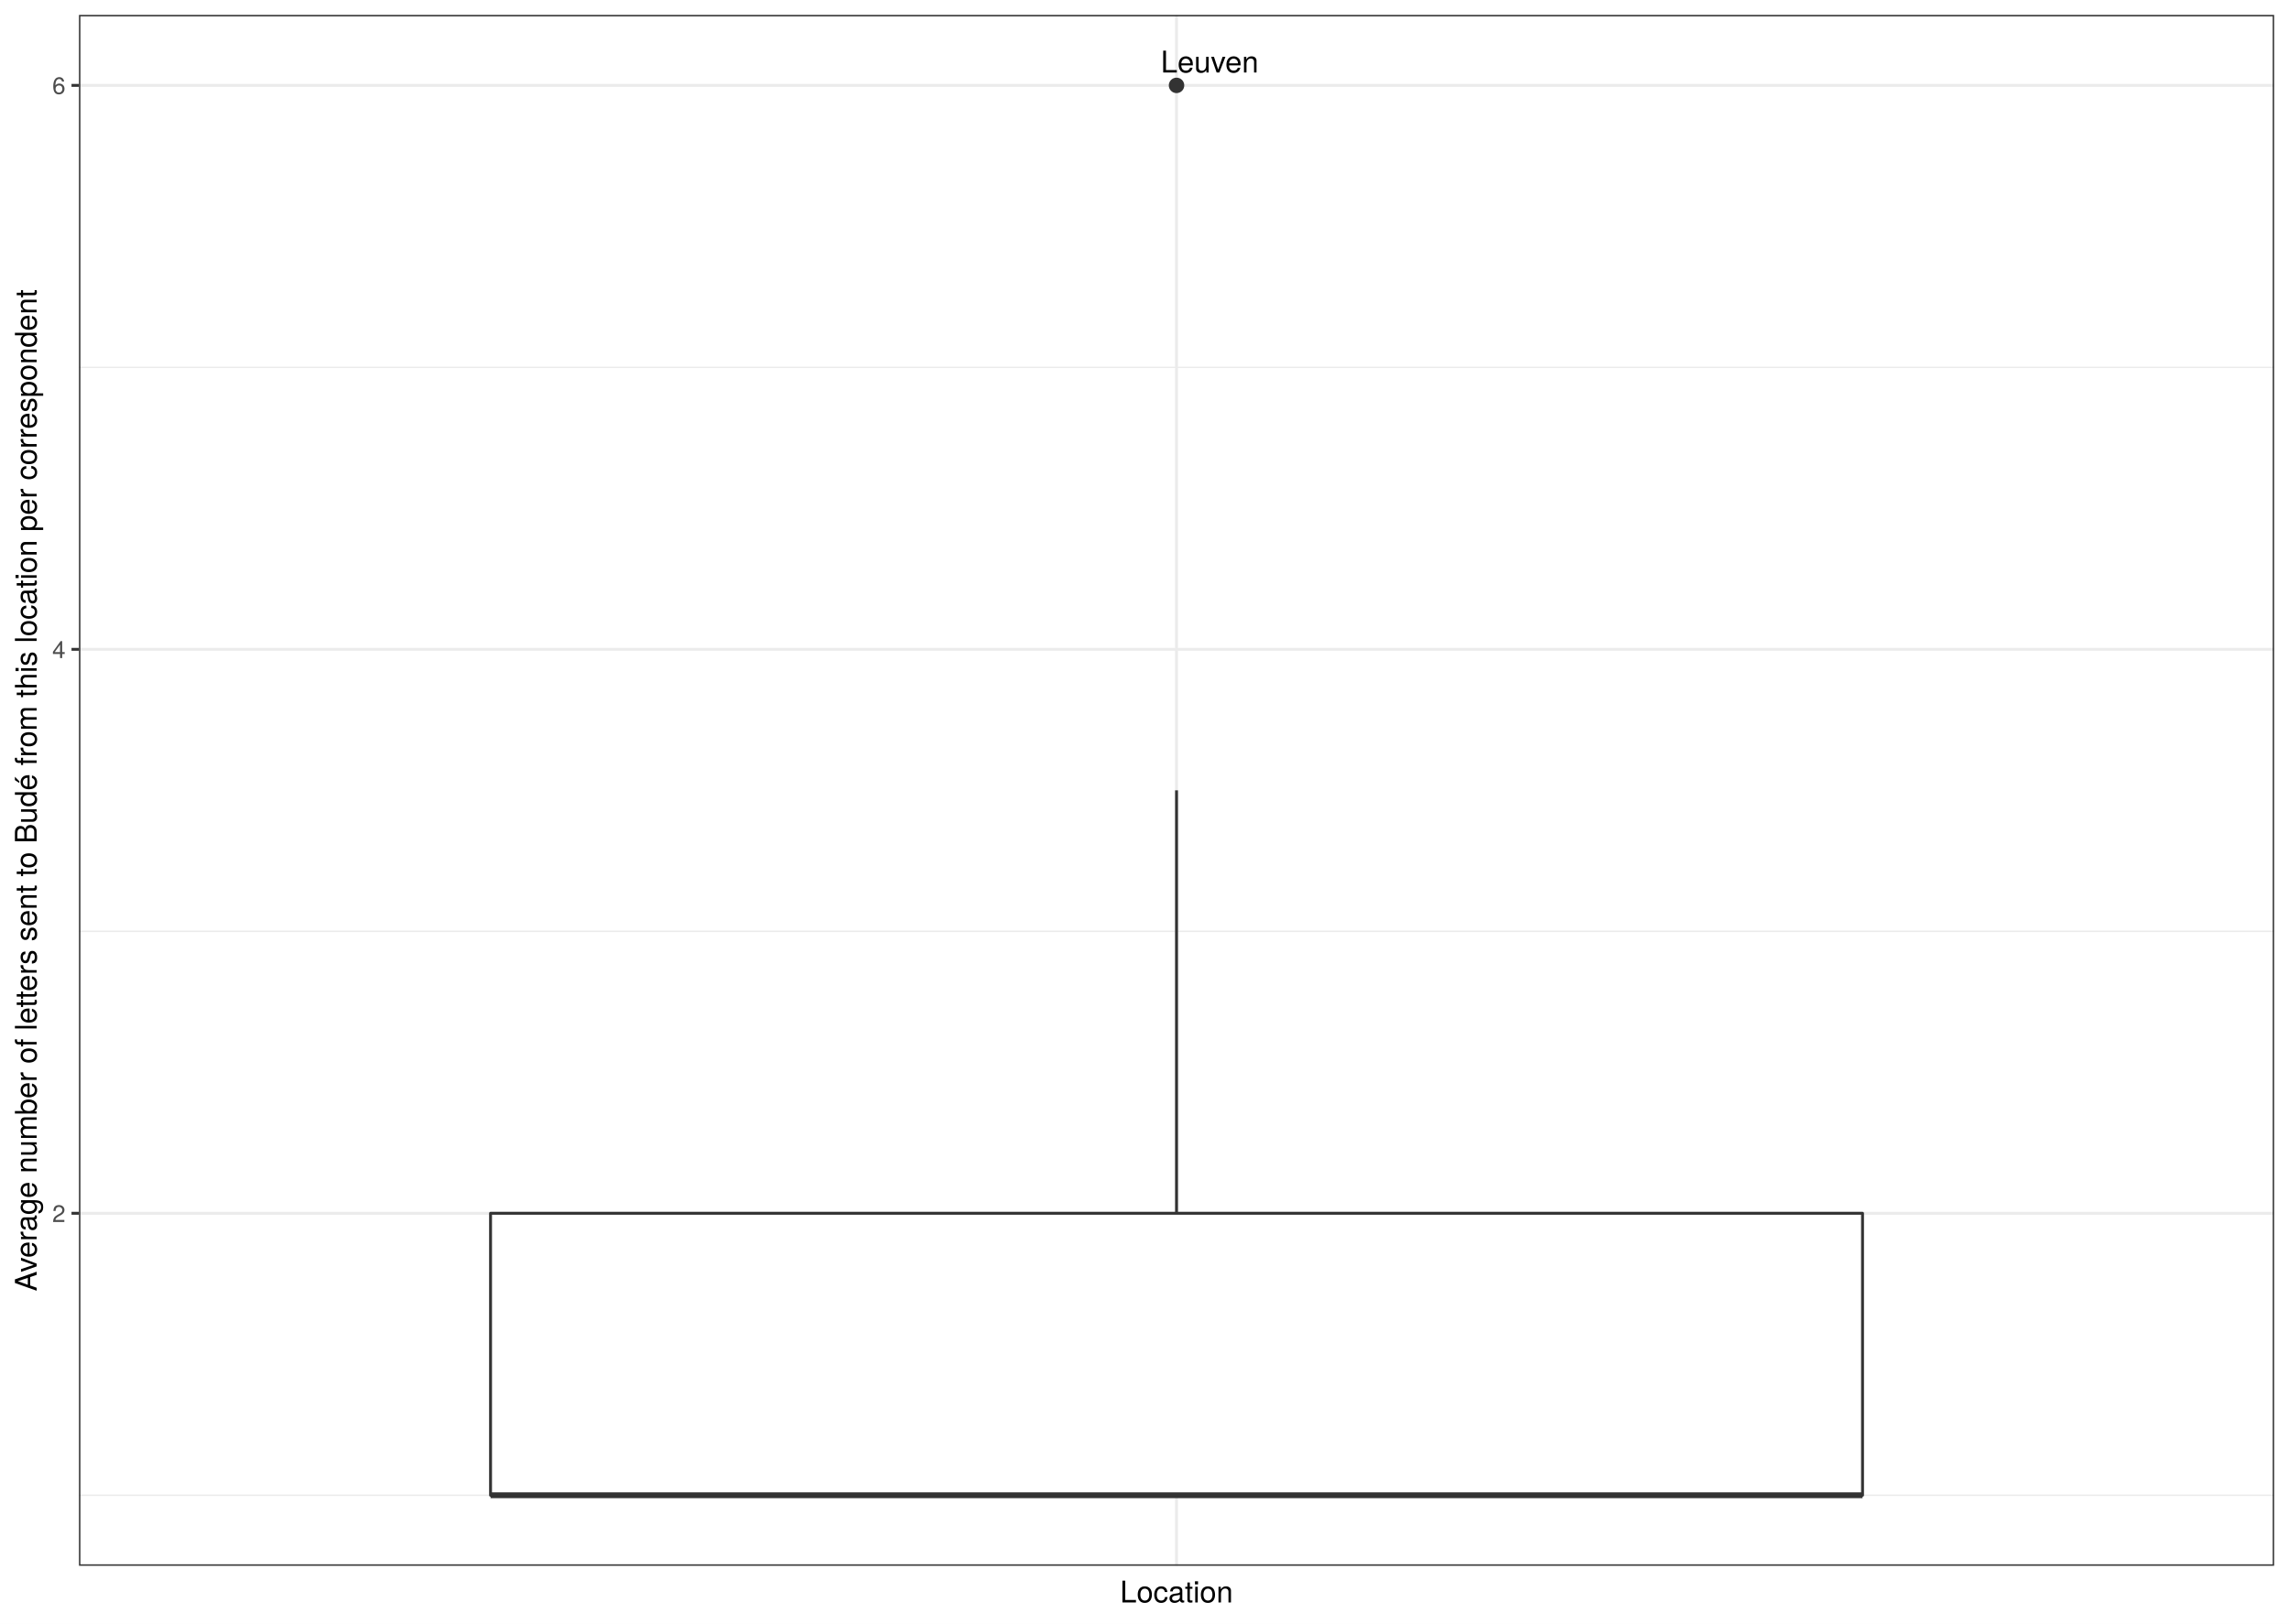
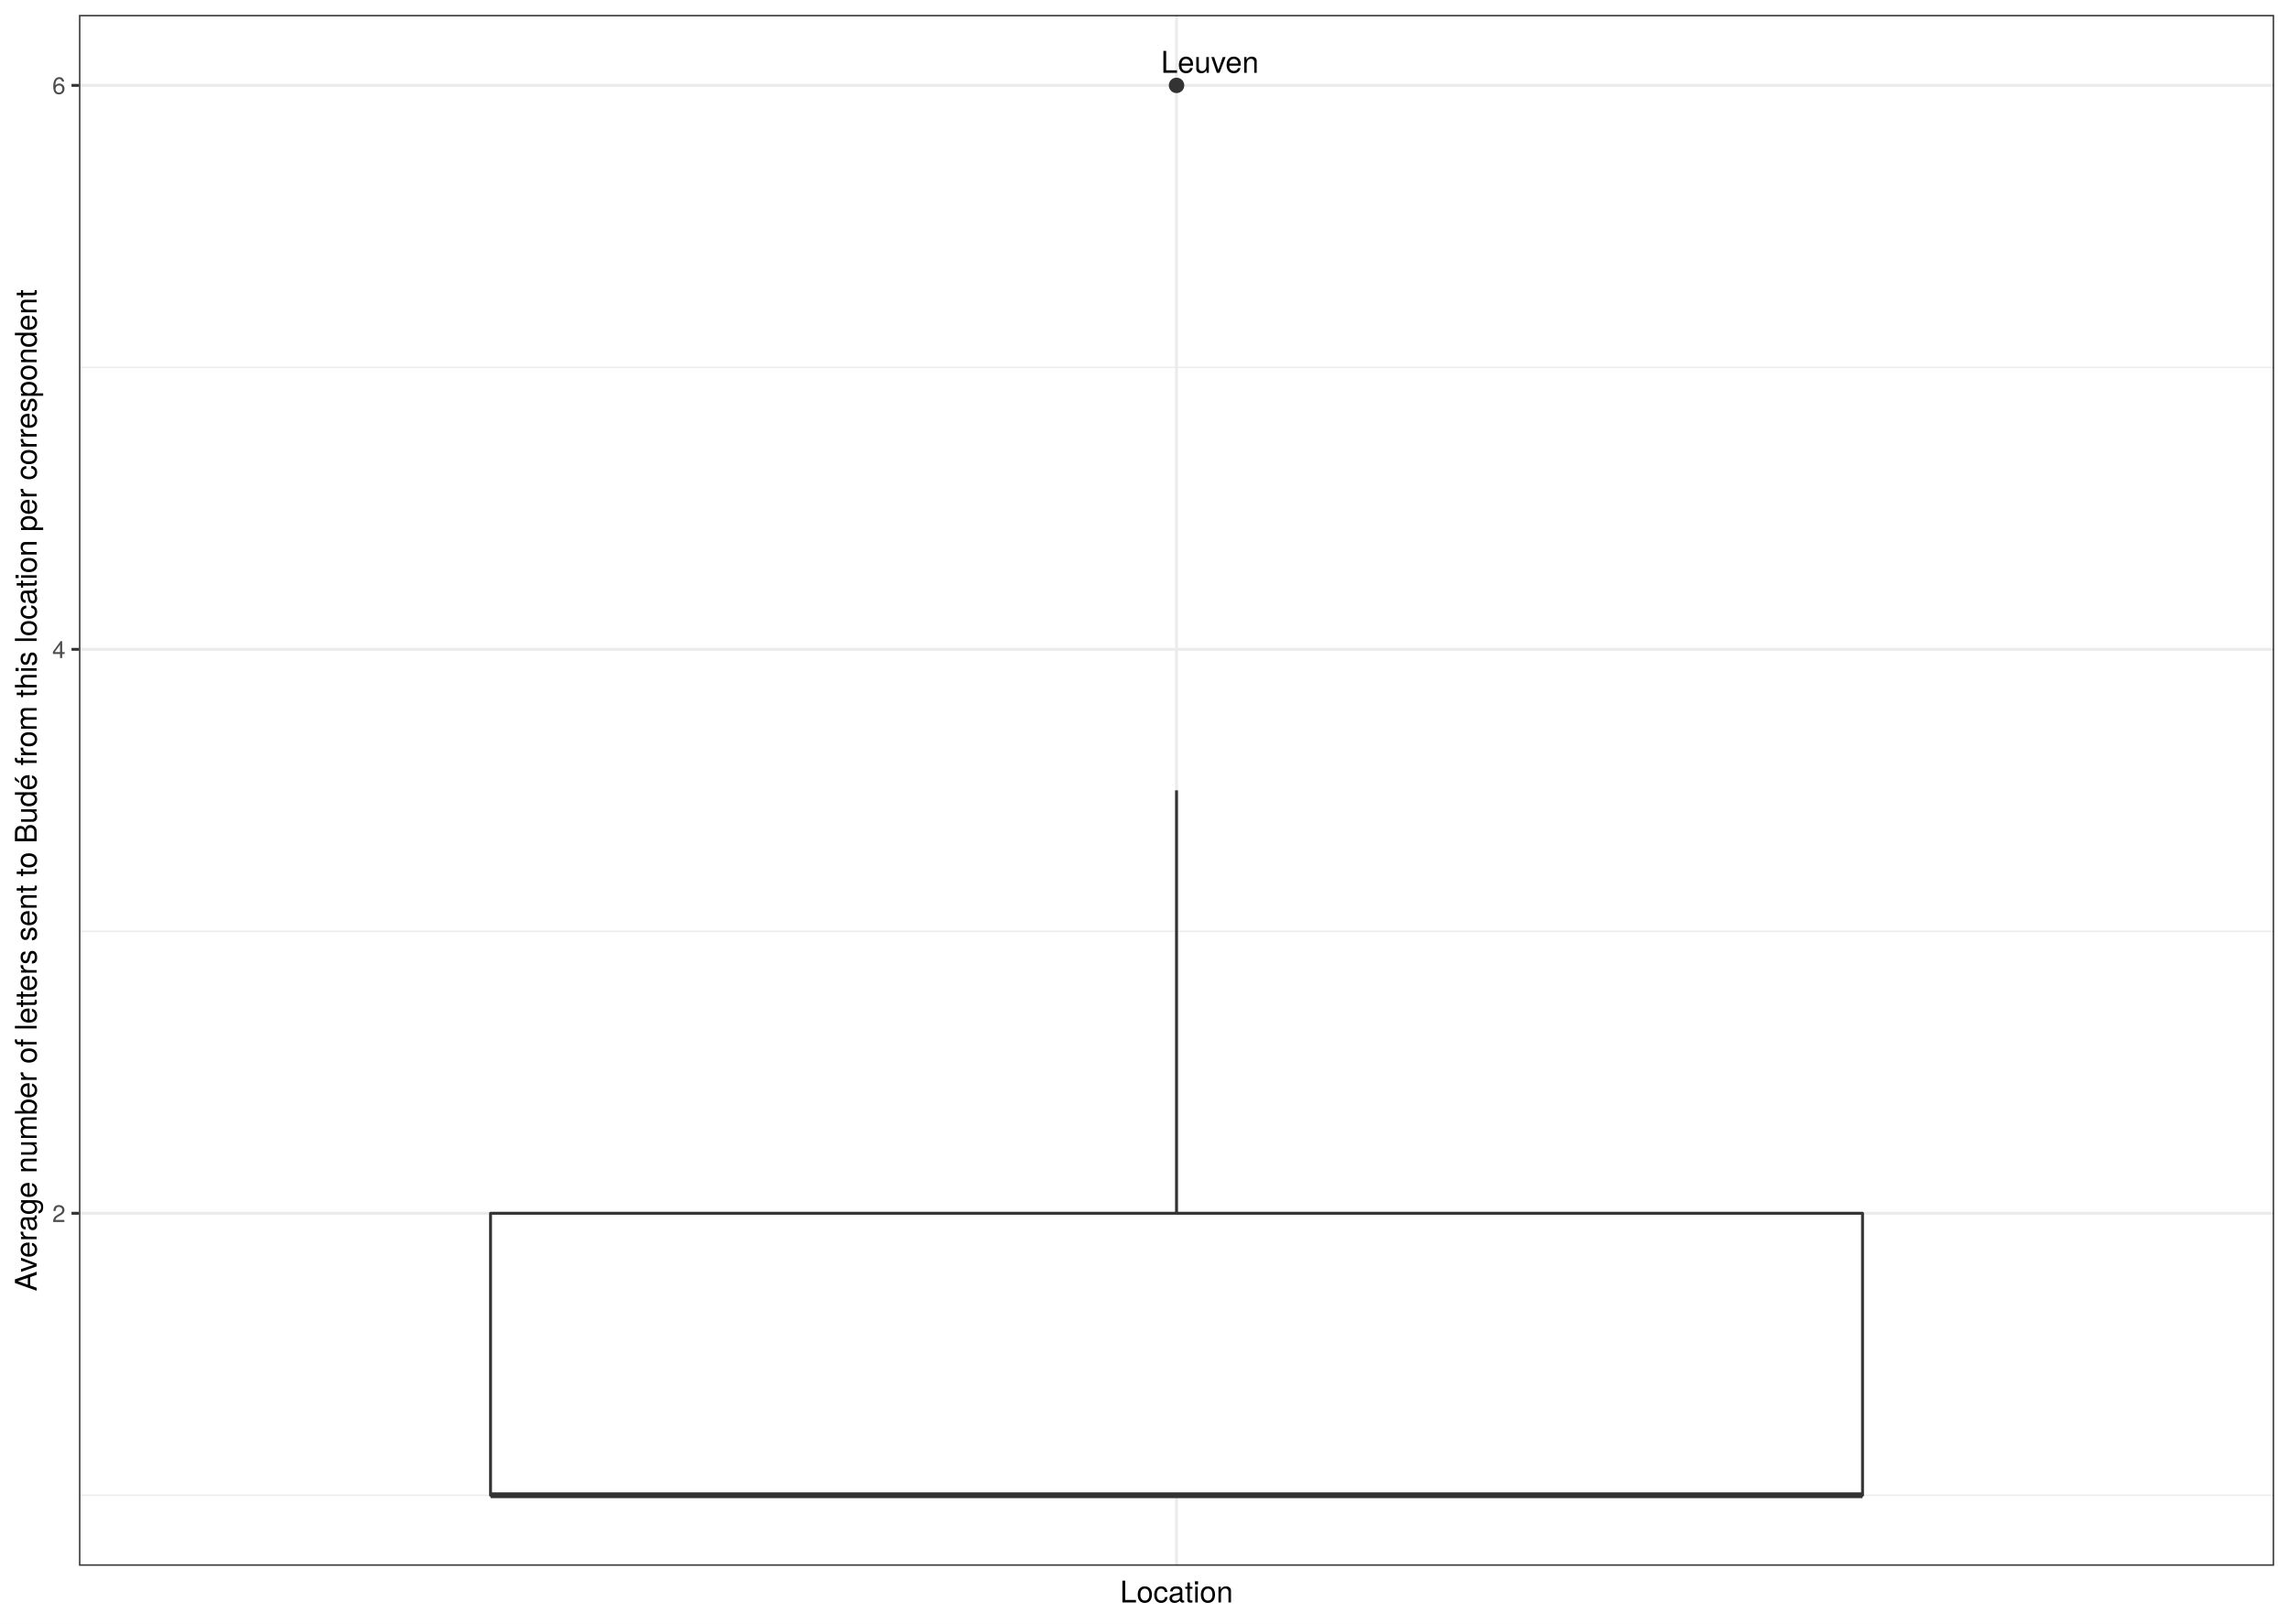
<svg xmlns="http://www.w3.org/2000/svg" class="svglite" width="842.40pt" height="597.60pt" viewBox="0 0 842.40 597.60">
  <defs>
    <style type="text/css">
    .svglite line, .svglite polyline, .svglite polygon, .svglite path, .svglite rect, .svglite circle {
      fill: none;
      stroke: #000000;
      stroke-linecap: round;
      stroke-linejoin: round;
      stroke-miterlimit: 10.00;
    }
    .svglite text {
      white-space: pre;
    }
  </style>
  </defs>
  <rect width="100%" height="100%" style="stroke: none; fill: #FFFFFF;" />
  <defs>
    <clipPath id="cpMC4wMHw4NDIuNDB8MC4wMHw1OTcuNjA=">
      <rect x="0.00" y="0.00" width="842.40" height="597.60" />
    </clipPath>
  </defs>
  <g clip-path="url(#cpMC4wMHw4NDIuNDB8MC4wMHw1OTcuNjA=)">
    <rect x="0.00" y="-0" width="842.40" height="597.60" style="stroke-width: 1.07; stroke: #FFFFFF; fill: #FFFFFF;" />
  </g>
  <defs>
    <clipPath id="cpMjkuMDZ8ODM2LjkyfDUuNDh8NTc2LjMz">
      <rect x="29.06" y="5.48" width="807.87" height="570.85" />
    </clipPath>
  </defs>
  <g clip-path="url(#cpMjkuMDZ8ODM2LjkyfDUuNDh8NTc2LjMz)">
    <rect x="29.06" y="5.48" width="807.87" height="570.85" style="stroke-width: 1.07; stroke: none; fill: #FFFFFF;" />
    <polyline points="29.06,550.38 836.92,550.38 " style="stroke-width: 0.53; stroke: #EBEBEB; stroke-linecap: butt;" />
    <polyline points="29.06,342.80 836.92,342.80 " style="stroke-width: 0.53; stroke: #EBEBEB; stroke-linecap: butt;" />
    <polyline points="29.06,135.22 836.92,135.22 " style="stroke-width: 0.53; stroke: #EBEBEB; stroke-linecap: butt;" />
    <polyline points="29.06,446.59 836.92,446.59 " style="stroke-width: 1.07; stroke: #EBEBEB; stroke-linecap: butt;" />
    <polyline points="29.06,239.01 836.92,239.01 " style="stroke-width: 1.07; stroke: #EBEBEB; stroke-linecap: butt;" />
    <polyline points="29.06,31.43 836.92,31.43 " style="stroke-width: 1.07; stroke: #EBEBEB; stroke-linecap: butt;" />
    <polyline points="432.99,576.33 432.99,5.48 " style="stroke-width: 1.07; stroke: #EBEBEB; stroke-linecap: butt;" />
    <circle cx="432.99" cy="31.43" r="2.49" style="stroke-width: 0.71; stroke: #333333; fill: #333333;" />
    <line x1="432.99" y1="446.59" x2="432.99" y2="290.91" style="stroke-width: 1.07; stroke: #333333; stroke-linecap: butt;" />
    <line x1="432.99" y1="550.38" x2="432.99" y2="550.38" style="stroke-width: 1.07; stroke: #333333; stroke-linecap: butt;" />
    <polygon points="180.53,446.59 180.53,550.38 685.45,550.38 685.45,446.59 180.53,446.59 " style="stroke-width: 1.07; stroke: #333333; fill: #FFFFFF;" />
    <line x1="180.53" y1="550.38" x2="685.45" y2="550.38" style="stroke-width: 2.13; stroke: #333333; stroke-linecap: butt;" />
-     <text x="445.19" y="26.69" text-anchor="middle" style="font-size: 11.04px; font-family: &quot;TeX Gyre Heros&quot;;" textLength="40.05px" lengthAdjust="spacingAndGlyphs">Leuven</text>
+     <text x="445.26" y="26.79" text-anchor="middle" style="font-size: 11.04px; font-family: &quot;TeX Gyre Heros&quot;;" textLength="40.05px" lengthAdjust="spacingAndGlyphs">Leuven</text>
    <rect x="29.06" y="5.48" width="807.87" height="570.85" style="stroke-width: 1.07; stroke: #333333;" />
  </g>
  <g clip-path="url(#cpMC4wMHw4NDIuNDB8MC4wMHw1OTcuNjA=)">
    <text x="24.12" y="449.80" text-anchor="end" style="font-size: 8.80px;fill: #4D4D4D; font-family: &quot;TeX Gyre Heros&quot;;" textLength="5.59px" lengthAdjust="spacingAndGlyphs">2</text>
    <text x="24.12" y="242.22" text-anchor="end" style="font-size: 8.80px;fill: #4D4D4D; font-family: &quot;TeX Gyre Heros&quot;;" textLength="5.59px" lengthAdjust="spacingAndGlyphs">4</text>
    <text x="24.12" y="34.63" text-anchor="end" style="font-size: 8.80px;fill: #4D4D4D; font-family: &quot;TeX Gyre Heros&quot;;" textLength="5.59px" lengthAdjust="spacingAndGlyphs">6</text>
    <polyline points="26.32,446.59 29.06,446.59 " style="stroke-width: 1.07; stroke: #333333; stroke-linecap: butt;" />
    <polyline points="26.32,239.01 29.06,239.01 " style="stroke-width: 1.07; stroke: #333333; stroke-linecap: butt;" />
    <polyline points="26.32,31.43 29.06,31.43 " style="stroke-width: 1.07; stroke: #333333; stroke-linecap: butt;" />
    <text x="432.99" y="589.83" text-anchor="middle" style="font-size: 11.00px; font-family: &quot;TeX Gyre Heros&quot;;" textLength="46.53px" lengthAdjust="spacingAndGlyphs">Location</text>
    <text transform="translate(13.50,290.91) rotate(-90)" text-anchor="middle" style="font-size: 11.00px; font-family: &quot;TeX Gyre Heros&quot;;" textLength="422.96px" lengthAdjust="spacingAndGlyphs">Average number of letters sent to Budé from this location per correspondent</text>
  </g>
</svg>
